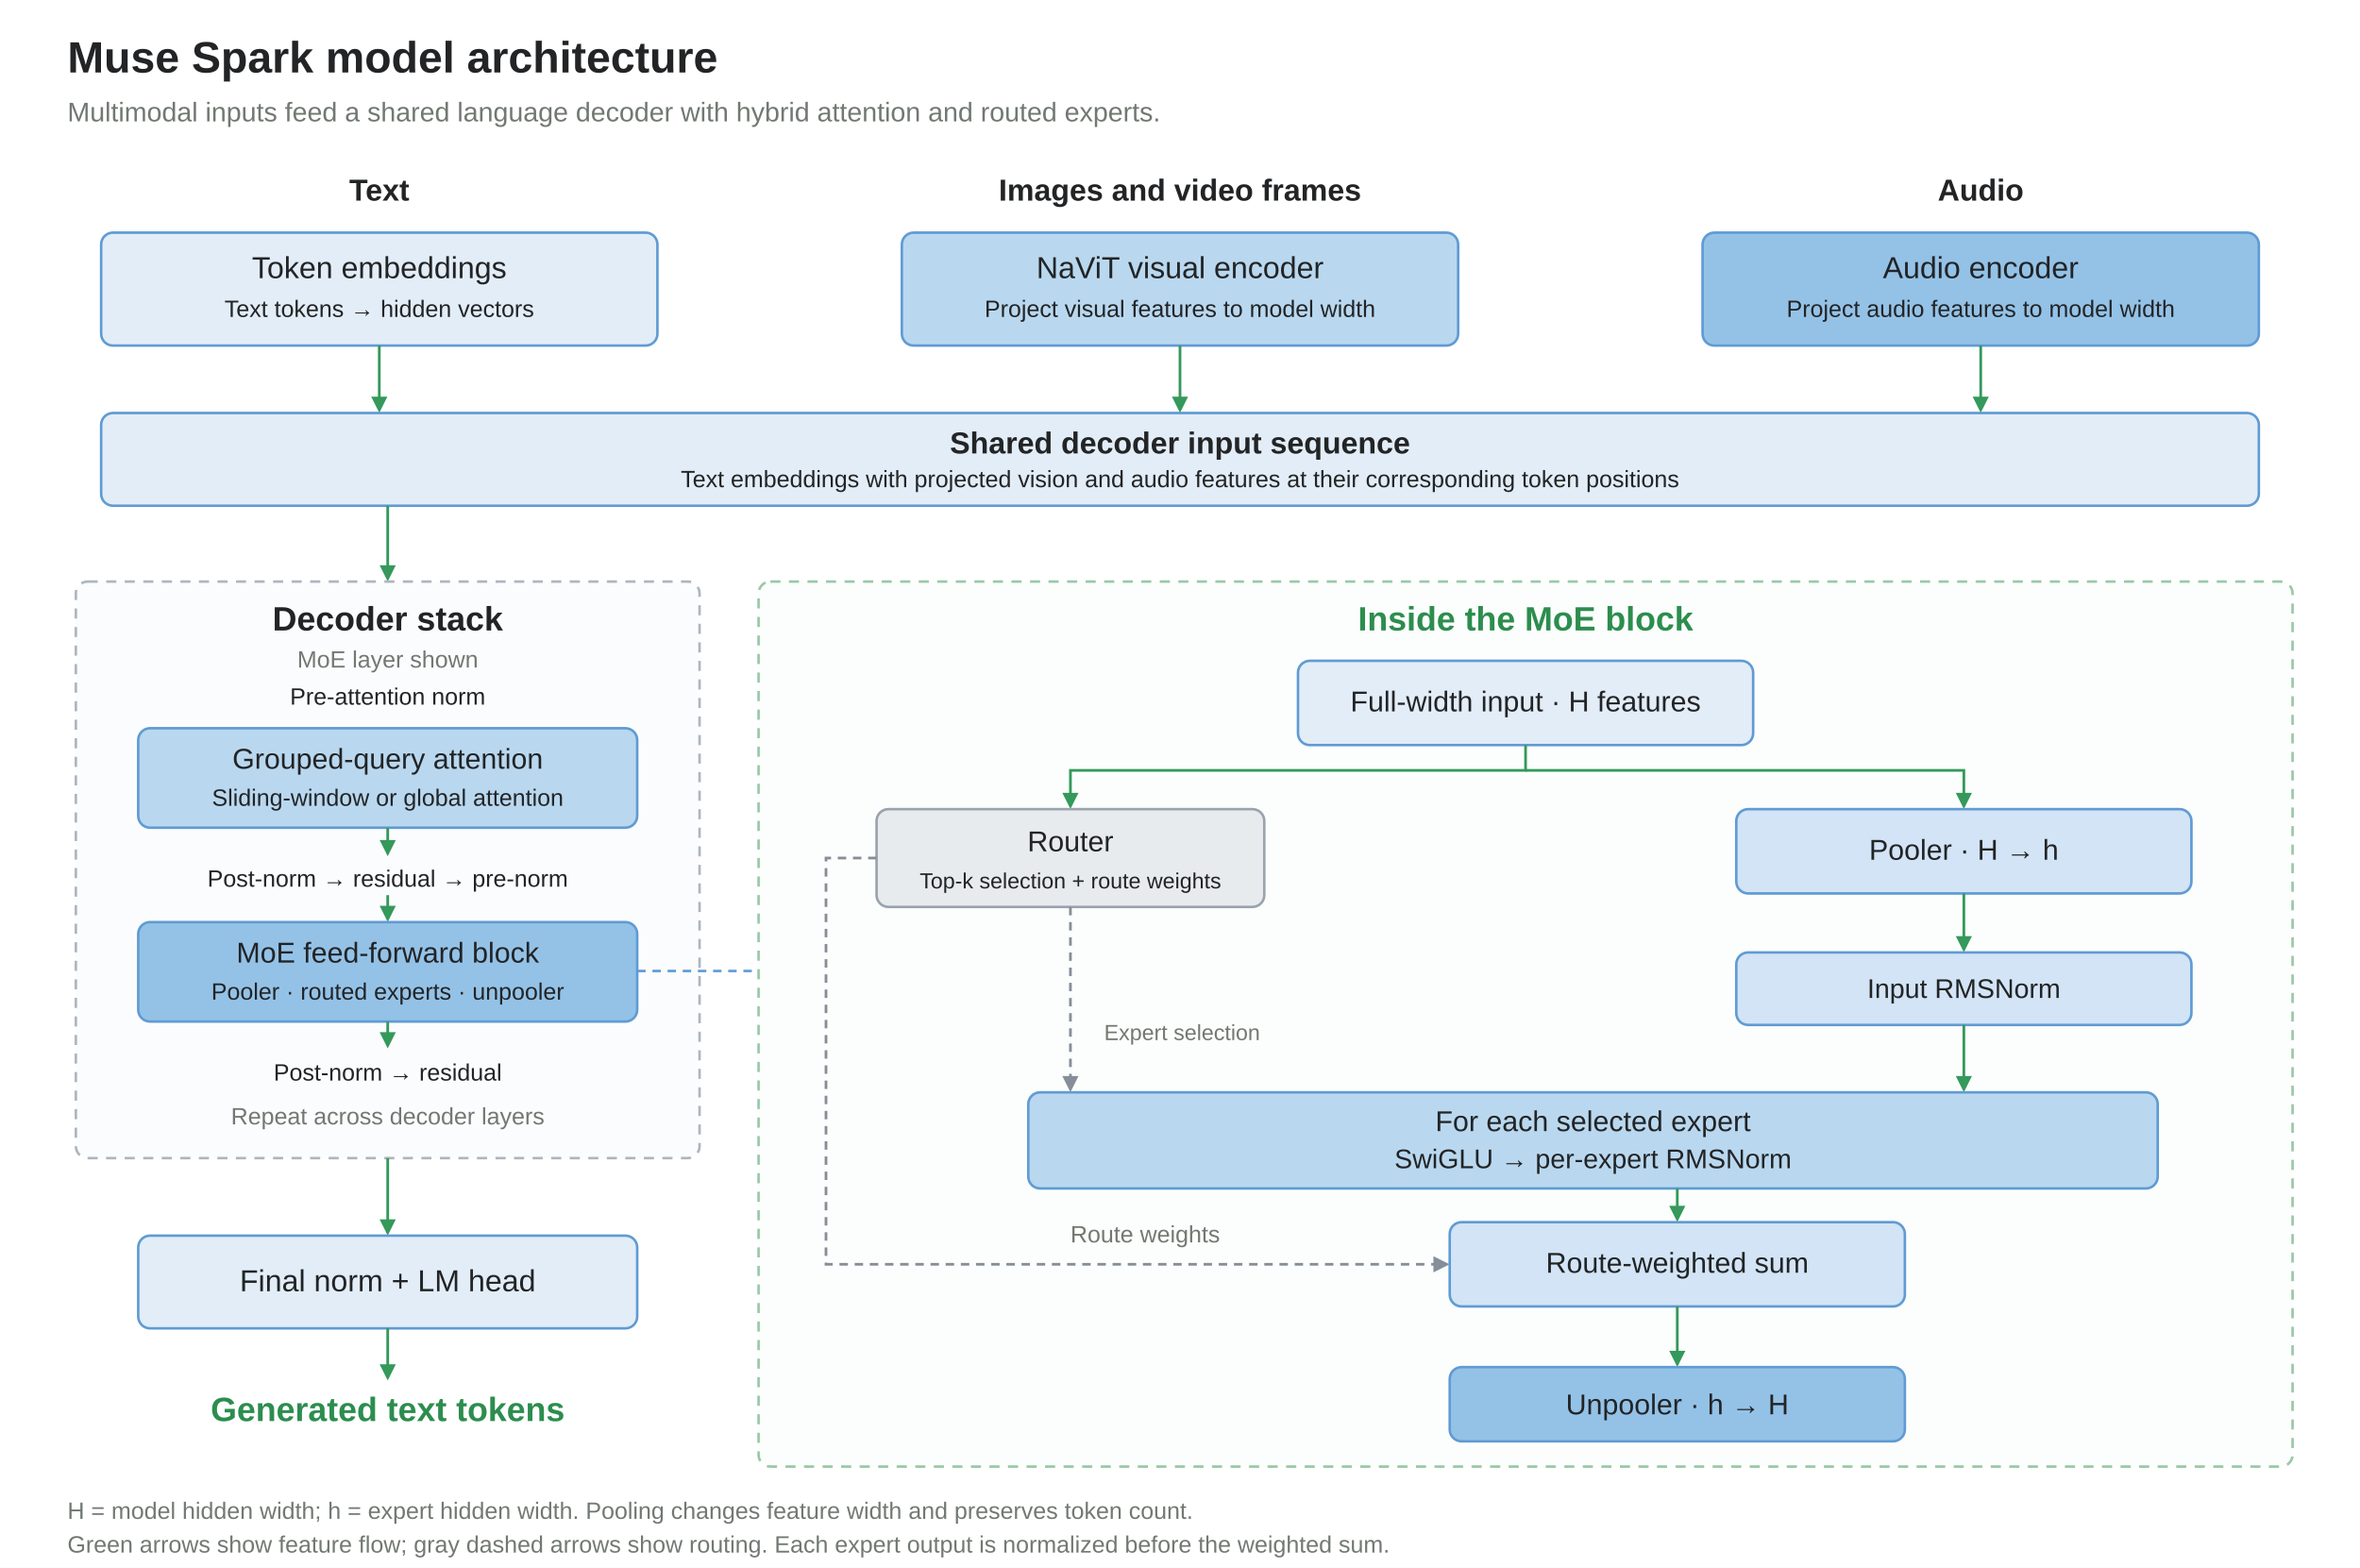
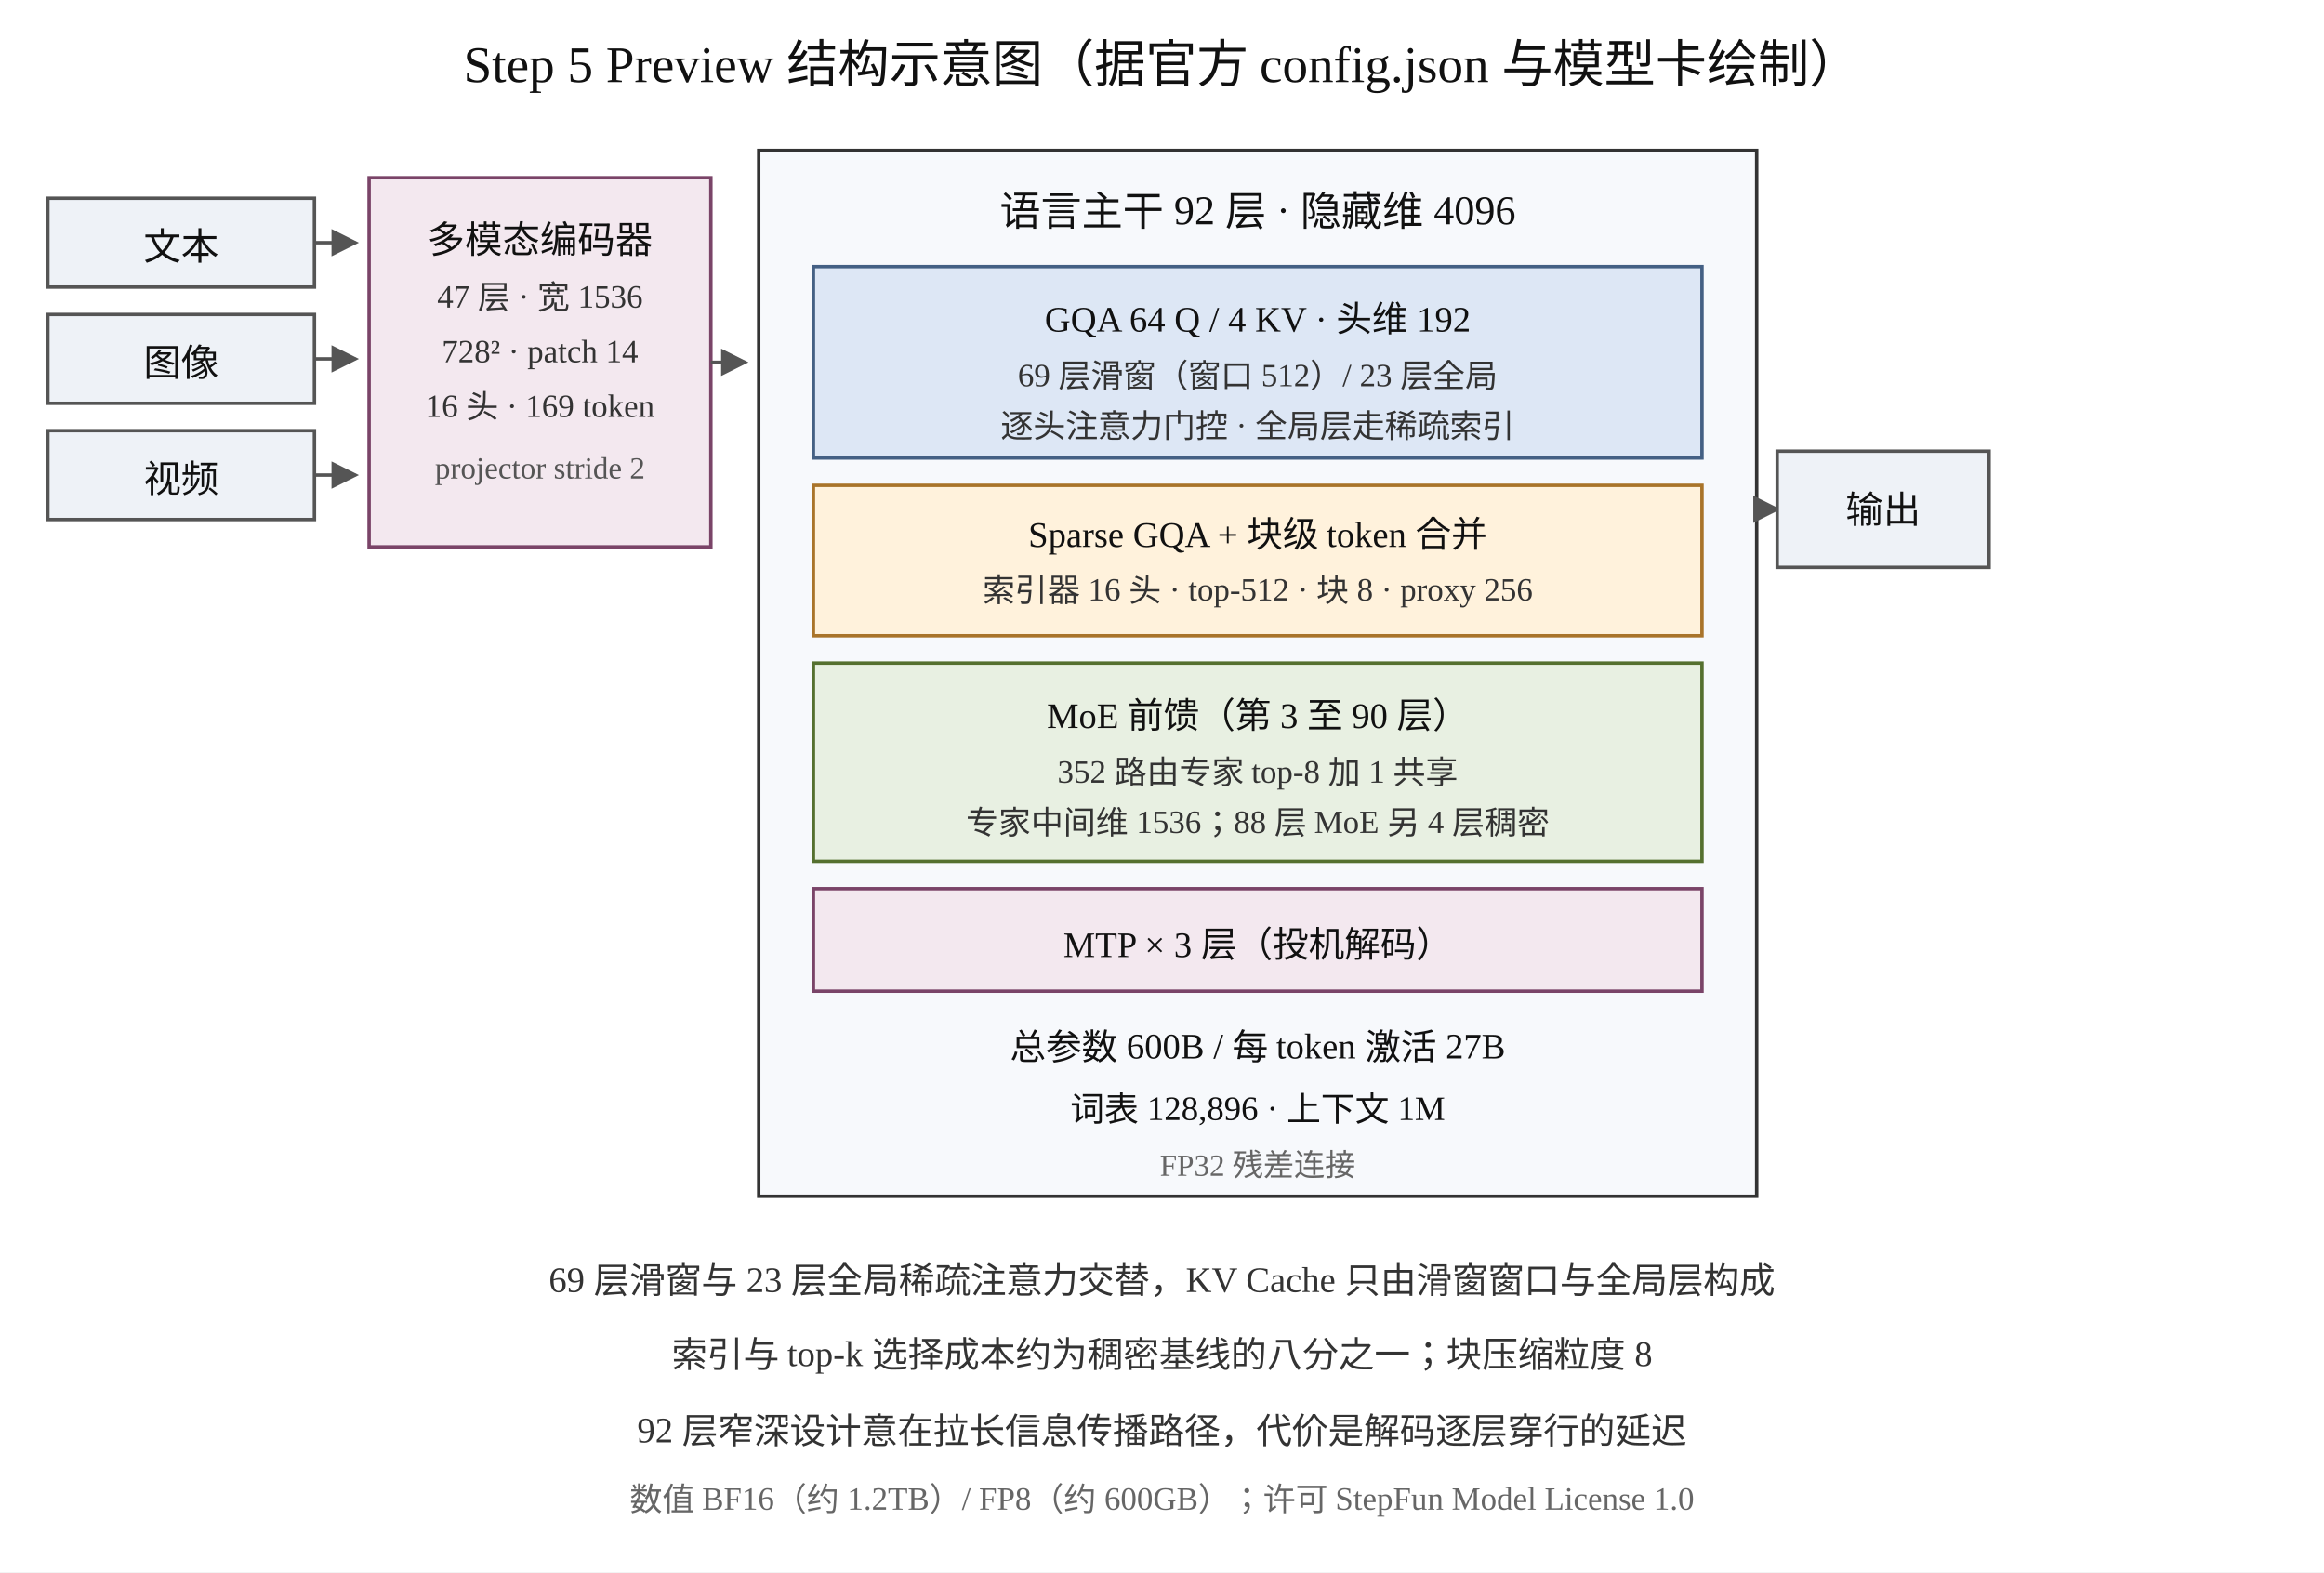
- <svg xmlns="http://www.w3.org/2000/svg" width="1400" height="930" viewBox="0 0 1400 930" role="img" aria-labelledby="title description">
+ <svg xmlns="http://www.w3.org/2000/svg" viewBox="0 0 680 460" font-family="Georgia, 'Times New Roman', serif">
+   <rect width="680" height="460" fill="#ffffff" />
+   <text x="340" y="24" text-anchor="middle" font-size="15" fill="#111">Step 5 Preview 结构示意图（据官方 config.json 与模型卡绘制）</text>
+   <rect x="14" y="58" width="78" height="26" fill="#eef2f7" stroke="#555" />
+   <text x="53" y="76" text-anchor="middle" font-size="11" fill="#111">文本</text>
+   <rect x="14" y="92" width="78" height="26" fill="#eef2f7" stroke="#555" />
+   <text x="53" y="110" text-anchor="middle" font-size="11" fill="#111">图像</text>
+   <rect x="14" y="126" width="78" height="26" fill="#eef2f7" stroke="#555" />
+   <text x="53" y="144" text-anchor="middle" font-size="11" fill="#111">视频</text>
+   <rect x="108" y="52" width="100" height="108" fill="#f3e8ef" stroke="#7a4468" />
+   <text x="158" y="74" text-anchor="middle" font-size="11" fill="#111">多模态编码器</text>
+   <text x="158" y="90" text-anchor="middle" font-size="9.5" fill="#333">47 层 · 宽 1536</text>
+   <text x="158" y="106" text-anchor="middle" font-size="9.5" fill="#333">728² · patch 14</text>
+   <text x="158" y="122" text-anchor="middle" font-size="9.5" fill="#333">16 头 · 169 token</text>
+   <text x="158" y="140" text-anchor="middle" font-size="9" fill="#555">projector stride 2</text>
+   <line x1="92" y1="71" x2="104" y2="71" stroke="#555" marker-end="url(#a)" />
+   <line x1="92" y1="105" x2="104" y2="105" stroke="#555" marker-end="url(#a)" />
+   <line x1="92" y1="139" x2="104" y2="139" stroke="#555" marker-end="url(#a)" />
+   <line x1="208" y1="106" x2="218" y2="106" stroke="#555" marker-end="url(#a)" />
+   <rect x="222" y="44" width="292" height="306" fill="#f7f9fc" stroke="#333" />
+   <text x="368" y="66" text-anchor="middle" font-size="12" fill="#111">语言主干 92 层 · 隐藏维 4096</text>
+   <rect x="238" y="78" width="260" height="56" fill="#dde7f5" stroke="#446084" />
+   <text x="368" y="97" text-anchor="middle" font-size="10.5" fill="#111">GQA 64 Q / 4 KV · 头维 192</text>
+   <text x="368" y="113" text-anchor="middle" font-size="9.5" fill="#333">69 层滑窗（窗口 512）/ 23 层全局</text>
+   <text x="368" y="128" text-anchor="middle" font-size="9.5" fill="#333">逐头注意力门控 · 全局层走稀疏索引</text>
+   <rect x="238" y="142" width="260" height="44" fill="#fff2dc" stroke="#a9742a" />
+   <text x="368" y="160" text-anchor="middle" font-size="10.5" fill="#111">Sparse GQA + 块级 token 合并</text>
+   <text x="368" y="176" text-anchor="middle" font-size="9.5" fill="#333">索引器 16 头 · top-512 · 块 8 · proxy 256</text>
+   <rect x="238" y="194" width="260" height="58" fill="#e8f0e2" stroke="#55702f" />
+   <text x="368" y="213" text-anchor="middle" font-size="10.5" fill="#111">MoE 前馈（第 3 至 90 层）</text>
+   <text x="368" y="229" text-anchor="middle" font-size="9.5" fill="#333">352 路由专家 top-8 加 1 共享</text>
+   <text x="368" y="244" text-anchor="middle" font-size="9.5" fill="#333">专家中间维 1536；88 层 MoE 另 4 层稠密</text>
+   <rect x="238" y="260" width="260" height="30" fill="#f3e8ef" stroke="#7a4468" />
+   <text x="368" y="280" text-anchor="middle" font-size="10.5" fill="#111">MTP × 3 层（投机解码）</text>
+   <text x="368" y="310" text-anchor="middle" font-size="10.5" fill="#111">总参数 600B / 每 token 激活 27B</text>
+   <text x="368" y="328" text-anchor="middle" font-size="10" fill="#111">词表 128,896 · 上下文 1M</text>
+   <text x="368" y="344" text-anchor="middle" font-size="9" fill="#666">FP32 残差连接</text>
+   <line x1="514" y1="149" x2="520" y2="149" stroke="#555" marker-end="url(#a)" />
+   <rect x="520" y="132" width="62" height="34" fill="#eef2f7" stroke="#555" />
+   <text x="551" y="153" text-anchor="middle" font-size="11" fill="#111">输出</text>
+   <text x="340" y="378" text-anchor="middle" font-size="10.5" fill="#333">69 层滑窗与 23 层全局稀疏注意力交替，KV Cache 只由滑窗窗口与全局层构成</text>
+   <text x="340" y="400" text-anchor="middle" font-size="10.5" fill="#333">索引与 top-k 选择成本约为稠密基线的八分之一；块压缩粒度 8</text>
+   <text x="340" y="422" text-anchor="middle" font-size="10.5" fill="#333">92 层窄深设计意在拉长信息传播路径，代价是解码逐层穿行的延迟</text>
+   <text x="340" y="442" text-anchor="middle" font-size="9.5" fill="#666">数值 BF16（约 1.2TB）/ FP8（约 600GB）；许可 StepFun Model License 1.0</text>
  <defs>
-     <marker id="green-arrow" viewBox="0 0 10 10" refX="8" refY="5" markerWidth="6" markerHeight="6" orient="auto">
-       <path d="M0 0 L10 5 L0 10 Z" fill="#34995a" />
+     <marker id="a" markerWidth="8" markerHeight="8" refX="7" refY="4" orient="auto">
+       <path d="M0,0 L8,4 L0,8 z" fill="#555" />
    </marker>
-     <marker id="gray-arrow" viewBox="0 0 10 10" refX="8" refY="5" markerWidth="6" markerHeight="6" orient="auto">
-       <path d="M0 0 L10 5 L0 10 Z" fill="#858e99" />
-     </marker>
-     <style>
-       text { font-family: Arial, Helvetica, sans-serif; fill: #222426; }
-       .muted { fill: #727872; }
-       .green { fill: #2c8d4e; }
-     </style>
  </defs>
-   <rect width="1400" height="930" fill="white" />
-   <text x="40" y="43" font-size="26" text-anchor="start" font-weight="600">Muse Spark model architecture</text>
-   <text x="40" y="72" font-size="16" text-anchor="start" class="muted">Multimodal inputs feed a shared language decoder with hybrid attention and routed experts.</text>
-   <text x="225" y="119" font-size="18" text-anchor="middle" font-weight="600">Text</text>
-   <rect x="60" y="138" width="330" height="67" rx="7" fill="#e3edf7" stroke="#609bd3" stroke-width="1.5" />
-   <text x="225" y="165" font-size="18" text-anchor="middle" font-weight="500">Token embeddings</text>
-   <text x="225" y="188" font-size="14" text-anchor="middle">Text tokens → hidden vectors</text>
-   <path d="M225 205 V243" fill="none" stroke="#34995a" stroke-width="1.6" marker-end="url(#green-arrow)" />
-   <text x="700" y="119" font-size="18" text-anchor="middle" font-weight="600">Images and video frames</text>
-   <rect x="535" y="138" width="330" height="67" rx="7" fill="#b9d8ef" stroke="#609bd3" stroke-width="1.5" />
-   <text x="700" y="165" font-size="18" text-anchor="middle" font-weight="500">NaViT visual encoder</text>
-   <text x="700" y="188" font-size="14" text-anchor="middle">Project visual features to model width</text>
-   <path d="M700 205 V243" fill="none" stroke="#34995a" stroke-width="1.6" marker-end="url(#green-arrow)" />
-   <text x="1175" y="119" font-size="18" text-anchor="middle" font-weight="600">Audio</text>
-   <rect x="1010" y="138" width="330" height="67" rx="7" fill="#94c2e7" stroke="#609bd3" stroke-width="1.5" />
-   <text x="1175" y="165" font-size="18" text-anchor="middle" font-weight="500">Audio encoder</text>
-   <text x="1175" y="188" font-size="14" text-anchor="middle">Project audio features to model width</text>
-   <path d="M1175 205 V243" fill="none" stroke="#34995a" stroke-width="1.6" marker-end="url(#green-arrow)" />
-   <rect x="60" y="245" width="1280" height="55" rx="7" fill="#e3edf7" stroke="#609bd3" stroke-width="1.5" />
-   <text x="700" y="269" font-size="18" text-anchor="middle" font-weight="600">Shared decoder input sequence</text>
-   <text x="700" y="289" font-size="14" text-anchor="middle">Text embeddings with projected vision and audio features at their corresponding token positions</text>
-   <path d="M230 300 V343" fill="none" stroke="#34995a" stroke-width="1.6" marker-end="url(#green-arrow)" />
-   <rect x="45" y="345" width="370" height="342" rx="7" fill="#fbfcfd" stroke="#adb5bf" stroke-width="1.5" stroke-dasharray="6 5" />
-   <text x="230" y="374" font-size="20" text-anchor="middle" font-weight="600">Decoder stack</text>
-   <text x="230" y="396" font-size="14" text-anchor="middle" class="muted">MoE layer shown</text>
-   <text x="230" y="418" font-size="14" text-anchor="middle">Pre-attention norm</text>
-   <rect x="82" y="432" width="296" height="59" rx="7" fill="#b9d8ef" stroke="#609bd3" stroke-width="1.5" />
-   <text x="230" y="456" font-size="17" text-anchor="middle" font-weight="500">Grouped-query attention</text>
-   <text x="230" y="478" font-size="14" text-anchor="middle">Sliding-window or global attention</text>
-   <path d="M230 491 V506" fill="none" stroke="#34995a" stroke-width="1.6" marker-end="url(#green-arrow)" />
-   <text x="230" y="526" font-size="14" text-anchor="middle">Post-norm → residual → pre-norm</text>
-   <path d="M230 531 V545" fill="none" stroke="#34995a" stroke-width="1.6" marker-end="url(#green-arrow)" />
-   <rect x="82" y="547" width="296" height="59" rx="7" fill="#94c2e7" stroke="#609bd3" stroke-width="1.5" />
-   <text x="230" y="571" font-size="17" text-anchor="middle" font-weight="500">MoE feed-forward block</text>
-   <text x="230" y="593" font-size="14" text-anchor="middle">Pooler · routed experts · unpooler</text>
-   <path d="M230 606 V620" fill="none" stroke="#34995a" stroke-width="1.6" marker-end="url(#green-arrow)" />
-   <text x="230" y="641" font-size="14" text-anchor="middle">Post-norm → residual</text>
-   <text x="230" y="667" font-size="14" text-anchor="middle" class="muted">Repeat across decoder layers</text>
-   <path d="M230 687 V731" fill="none" stroke="#34995a" stroke-width="1.6" marker-end="url(#green-arrow)" />
-   <rect x="82" y="733" width="296" height="55" rx="7" fill="#e3edf7" stroke="#609bd3" stroke-width="1.5" />
-   <text x="230" y="766" font-size="18" text-anchor="middle" font-weight="500">Final norm + LM head</text>
-   <path d="M230 788 V817" fill="none" stroke="#34995a" stroke-width="1.6" marker-end="url(#green-arrow)" />
-   <text x="230" y="843" font-size="20" text-anchor="middle" class="green" font-weight="600">Generated text tokens</text>
-   <path d="M378 576 H449" fill="none" stroke="#609bd3" stroke-width="1.5" stroke-dasharray="5 4" />
-   <rect x="450" y="345" width="910" height="525" rx="7" fill="#fbfefc" stroke="#9ac8a8" stroke-width="1.5" stroke-dasharray="6 5" />
-   <text x="905" y="374" font-size="20" text-anchor="middle" class="green" font-weight="600">Inside the MoE block</text>
-   <rect x="770" y="392" width="270" height="50" rx="7" fill="#e3edf7" stroke="#609bd3" stroke-width="1.5" />
-   <text x="905" y="422" font-size="17" text-anchor="middle" font-weight="500">Full-width input · H features</text>
-   <path d="M905 442 V457 H635 V478" fill="none" stroke="#34995a" stroke-width="1.6" marker-end="url(#green-arrow)" />
-   <path d="M905 457 H1165 V478" fill="none" stroke="#34995a" stroke-width="1.6" marker-end="url(#green-arrow)" />
-   <rect x="520" y="480" width="230" height="58" rx="7" fill="#e8ebee" stroke="#9aa3ae" stroke-width="1.5" />
-   <text x="635" y="505" font-size="17" text-anchor="middle" font-weight="500">Router</text>
-   <text x="635" y="527" font-size="13" text-anchor="middle">Top-k selection + route weights</text>
-   <rect x="1030" y="480" width="270" height="50" rx="7" fill="#d2e4f5" stroke="#609bd3" stroke-width="1.5" />
-   <text x="1165" y="510" font-size="17" text-anchor="middle" font-weight="500">Pooler · H → h</text>
-   <path d="M1165 530 V563" fill="none" stroke="#34995a" stroke-width="1.6" marker-end="url(#green-arrow)" />
-   <rect x="1030" y="565" width="270" height="43" rx="7" fill="#d2e4f5" stroke="#609bd3" stroke-width="1.5" />
-   <text x="1165" y="592" font-size="16" text-anchor="middle">Input RMSNorm</text>
-   <path d="M1165 608 V646" fill="none" stroke="#34995a" stroke-width="1.6" marker-end="url(#green-arrow)" />
-   <path d="M635 538 V646" fill="none" stroke="#858e99" stroke-width="1.6" stroke-dasharray="5 4" marker-end="url(#gray-arrow)" />
-   <text x="655" y="617" font-size="13" text-anchor="start" class="muted">Expert selection</text>
-   <path d="M520 509 H490 V750 H858" fill="none" stroke="#858e99" stroke-width="1.6" stroke-dasharray="5 4" marker-end="url(#gray-arrow)" />
-   <text x="635" y="737" font-size="14" text-anchor="start" class="muted">Route weights</text>
-   <rect x="610" y="648" width="670" height="57" rx="7" fill="#b9d8ef" stroke="#609bd3" stroke-width="1.5" />
-   <text x="945" y="671" font-size="17" text-anchor="middle" font-weight="500">For each selected expert</text>
-   <text x="945" y="693" font-size="16" text-anchor="middle">SwiGLU → per-expert RMSNorm</text>
-   <path d="M995 705 V723" fill="none" stroke="#34995a" stroke-width="1.6" marker-end="url(#green-arrow)" />
-   <rect x="860" y="725" width="270" height="50" rx="7" fill="#d2e4f5" stroke="#609bd3" stroke-width="1.5" />
-   <text x="995" y="755" font-size="17" text-anchor="middle" font-weight="500">Route-weighted sum</text>
-   <path d="M995 775 V809" fill="none" stroke="#34995a" stroke-width="1.6" marker-end="url(#green-arrow)" />
-   <rect x="860" y="811" width="270" height="44" rx="7" fill="#94c2e7" stroke="#609bd3" stroke-width="1.5" />
-   <text x="995" y="839" font-size="17" text-anchor="middle" font-weight="500">Unpooler · h → H</text>
-   <text x="40" y="901" font-size="14" text-anchor="start" class="muted">H = model hidden width; h = expert hidden width. Pooling changes feature width and preserves token count.</text>
-   <text x="40" y="921" font-size="14" text-anchor="start" class="muted">Green arrows show feature flow; gray dashed arrows show routing. Each expert output is normalized before the weighted sum.</text>
</svg>
